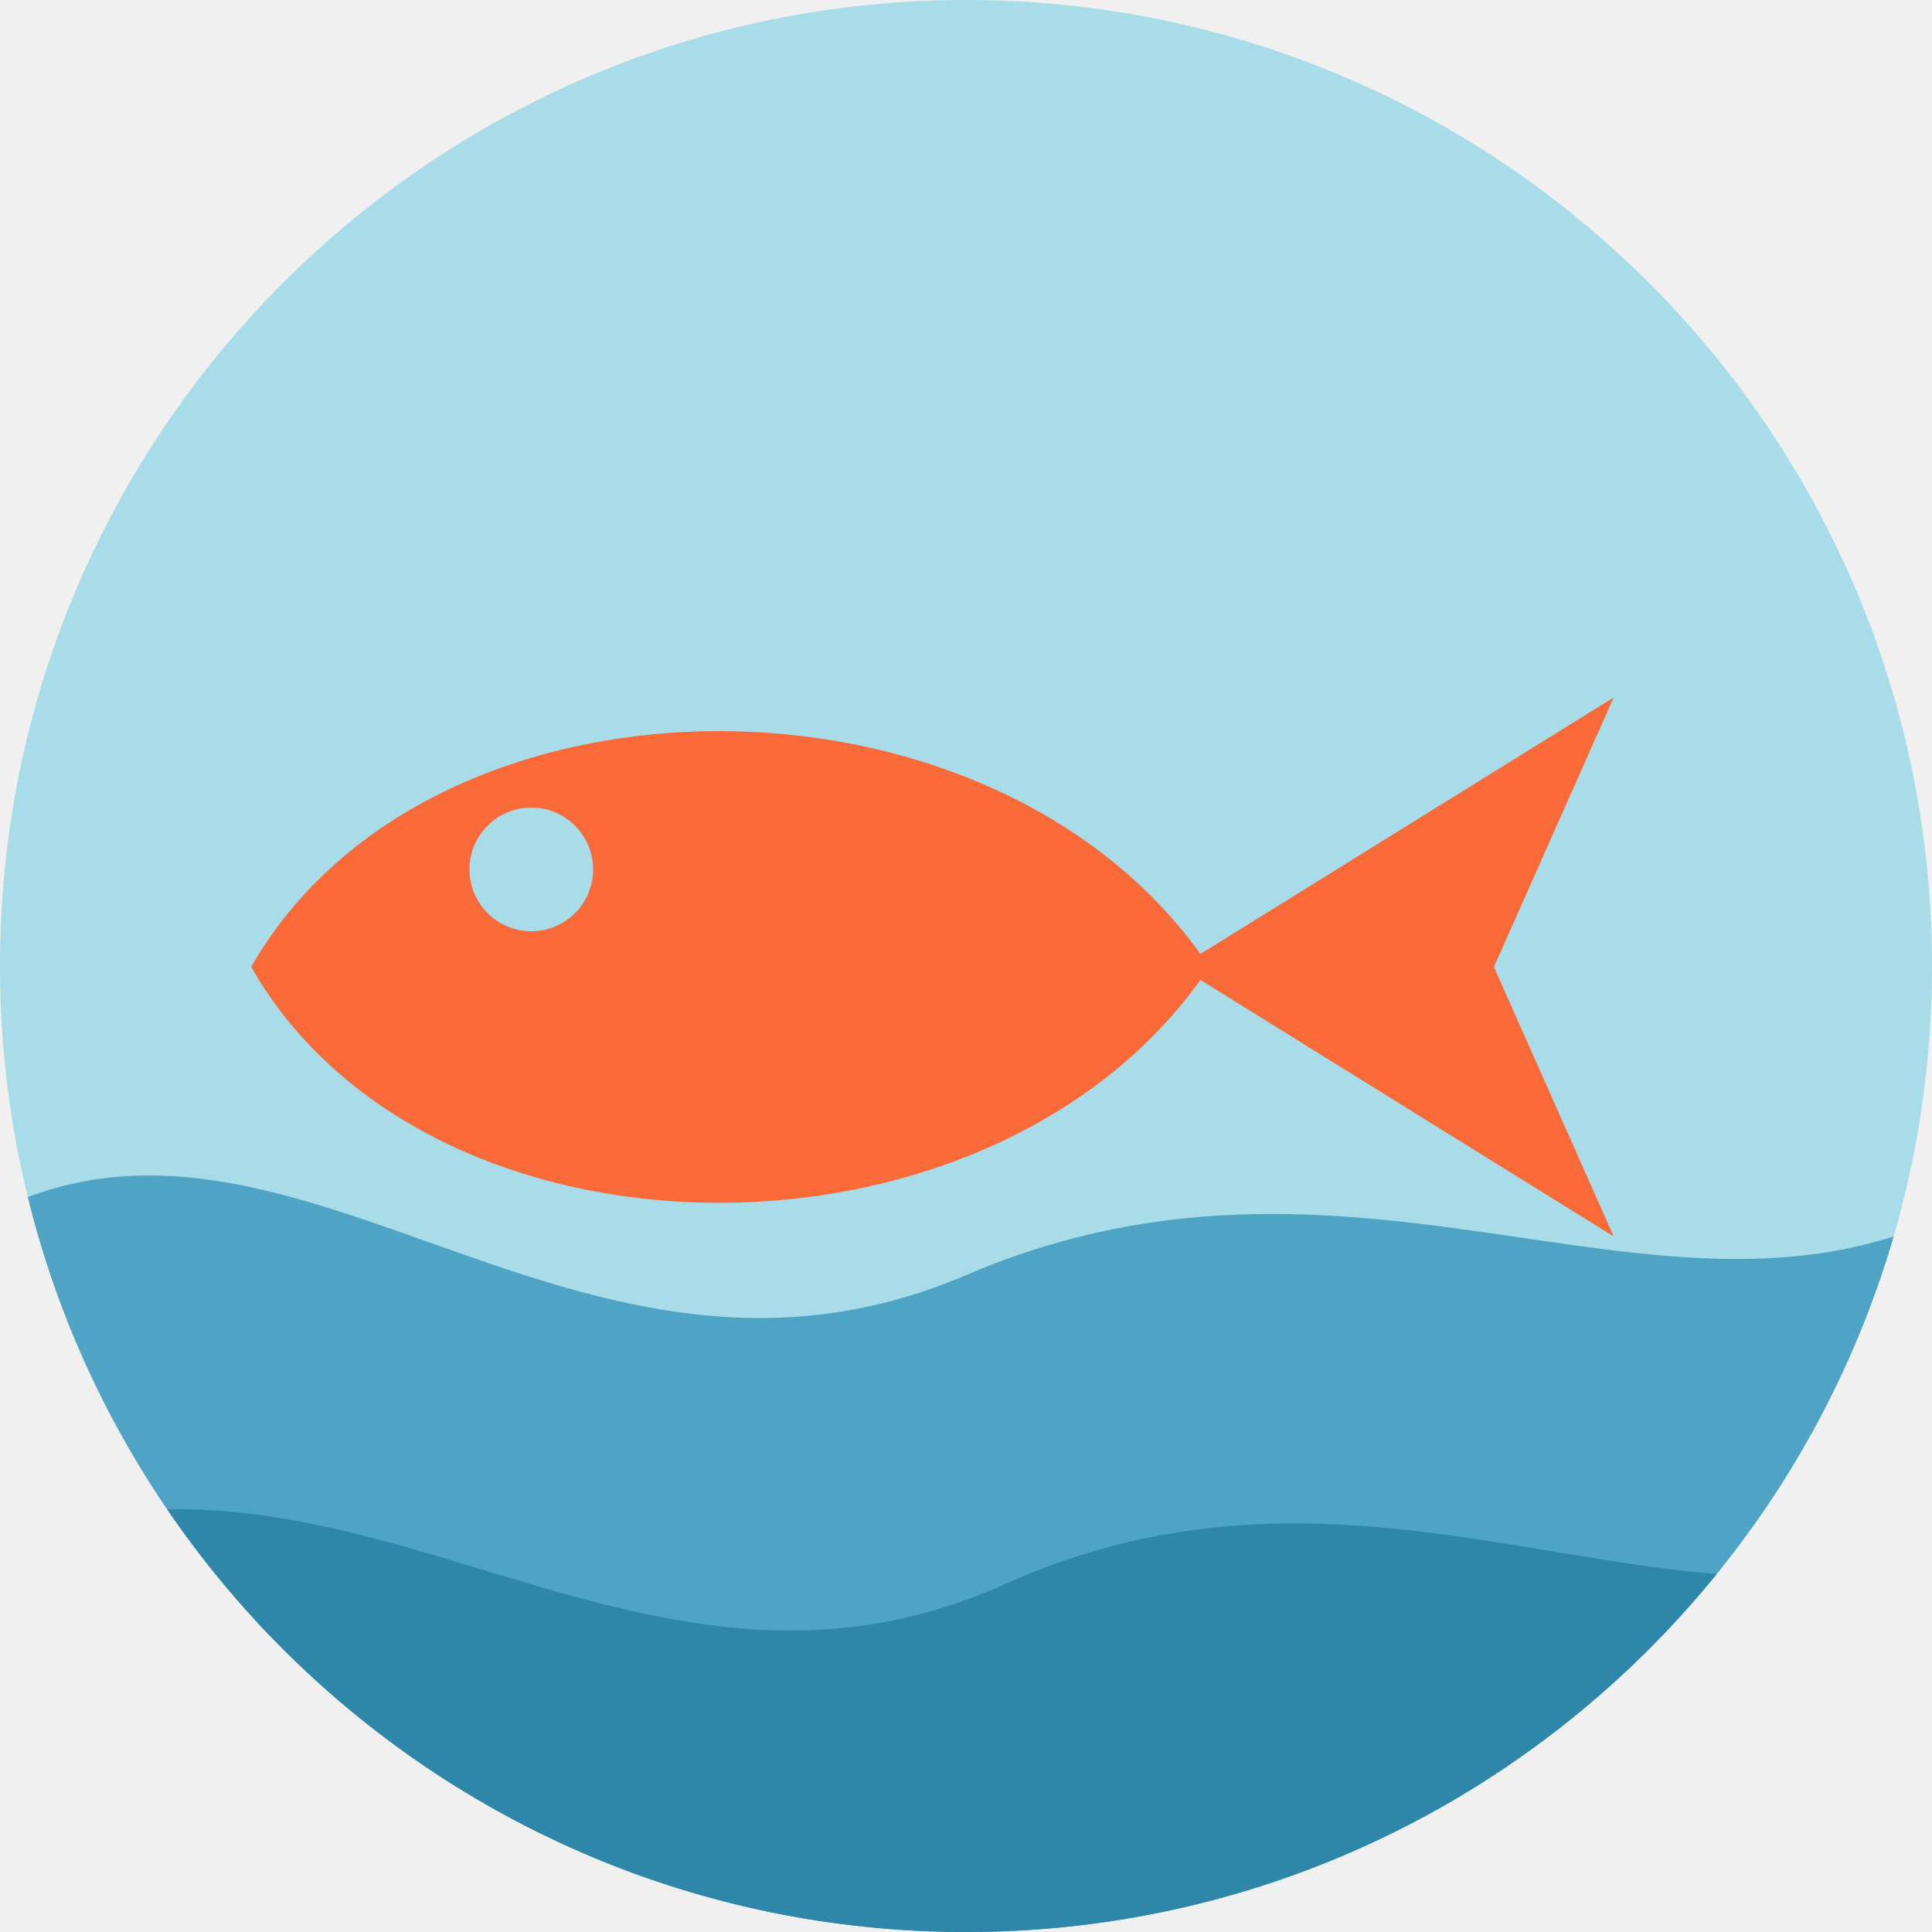
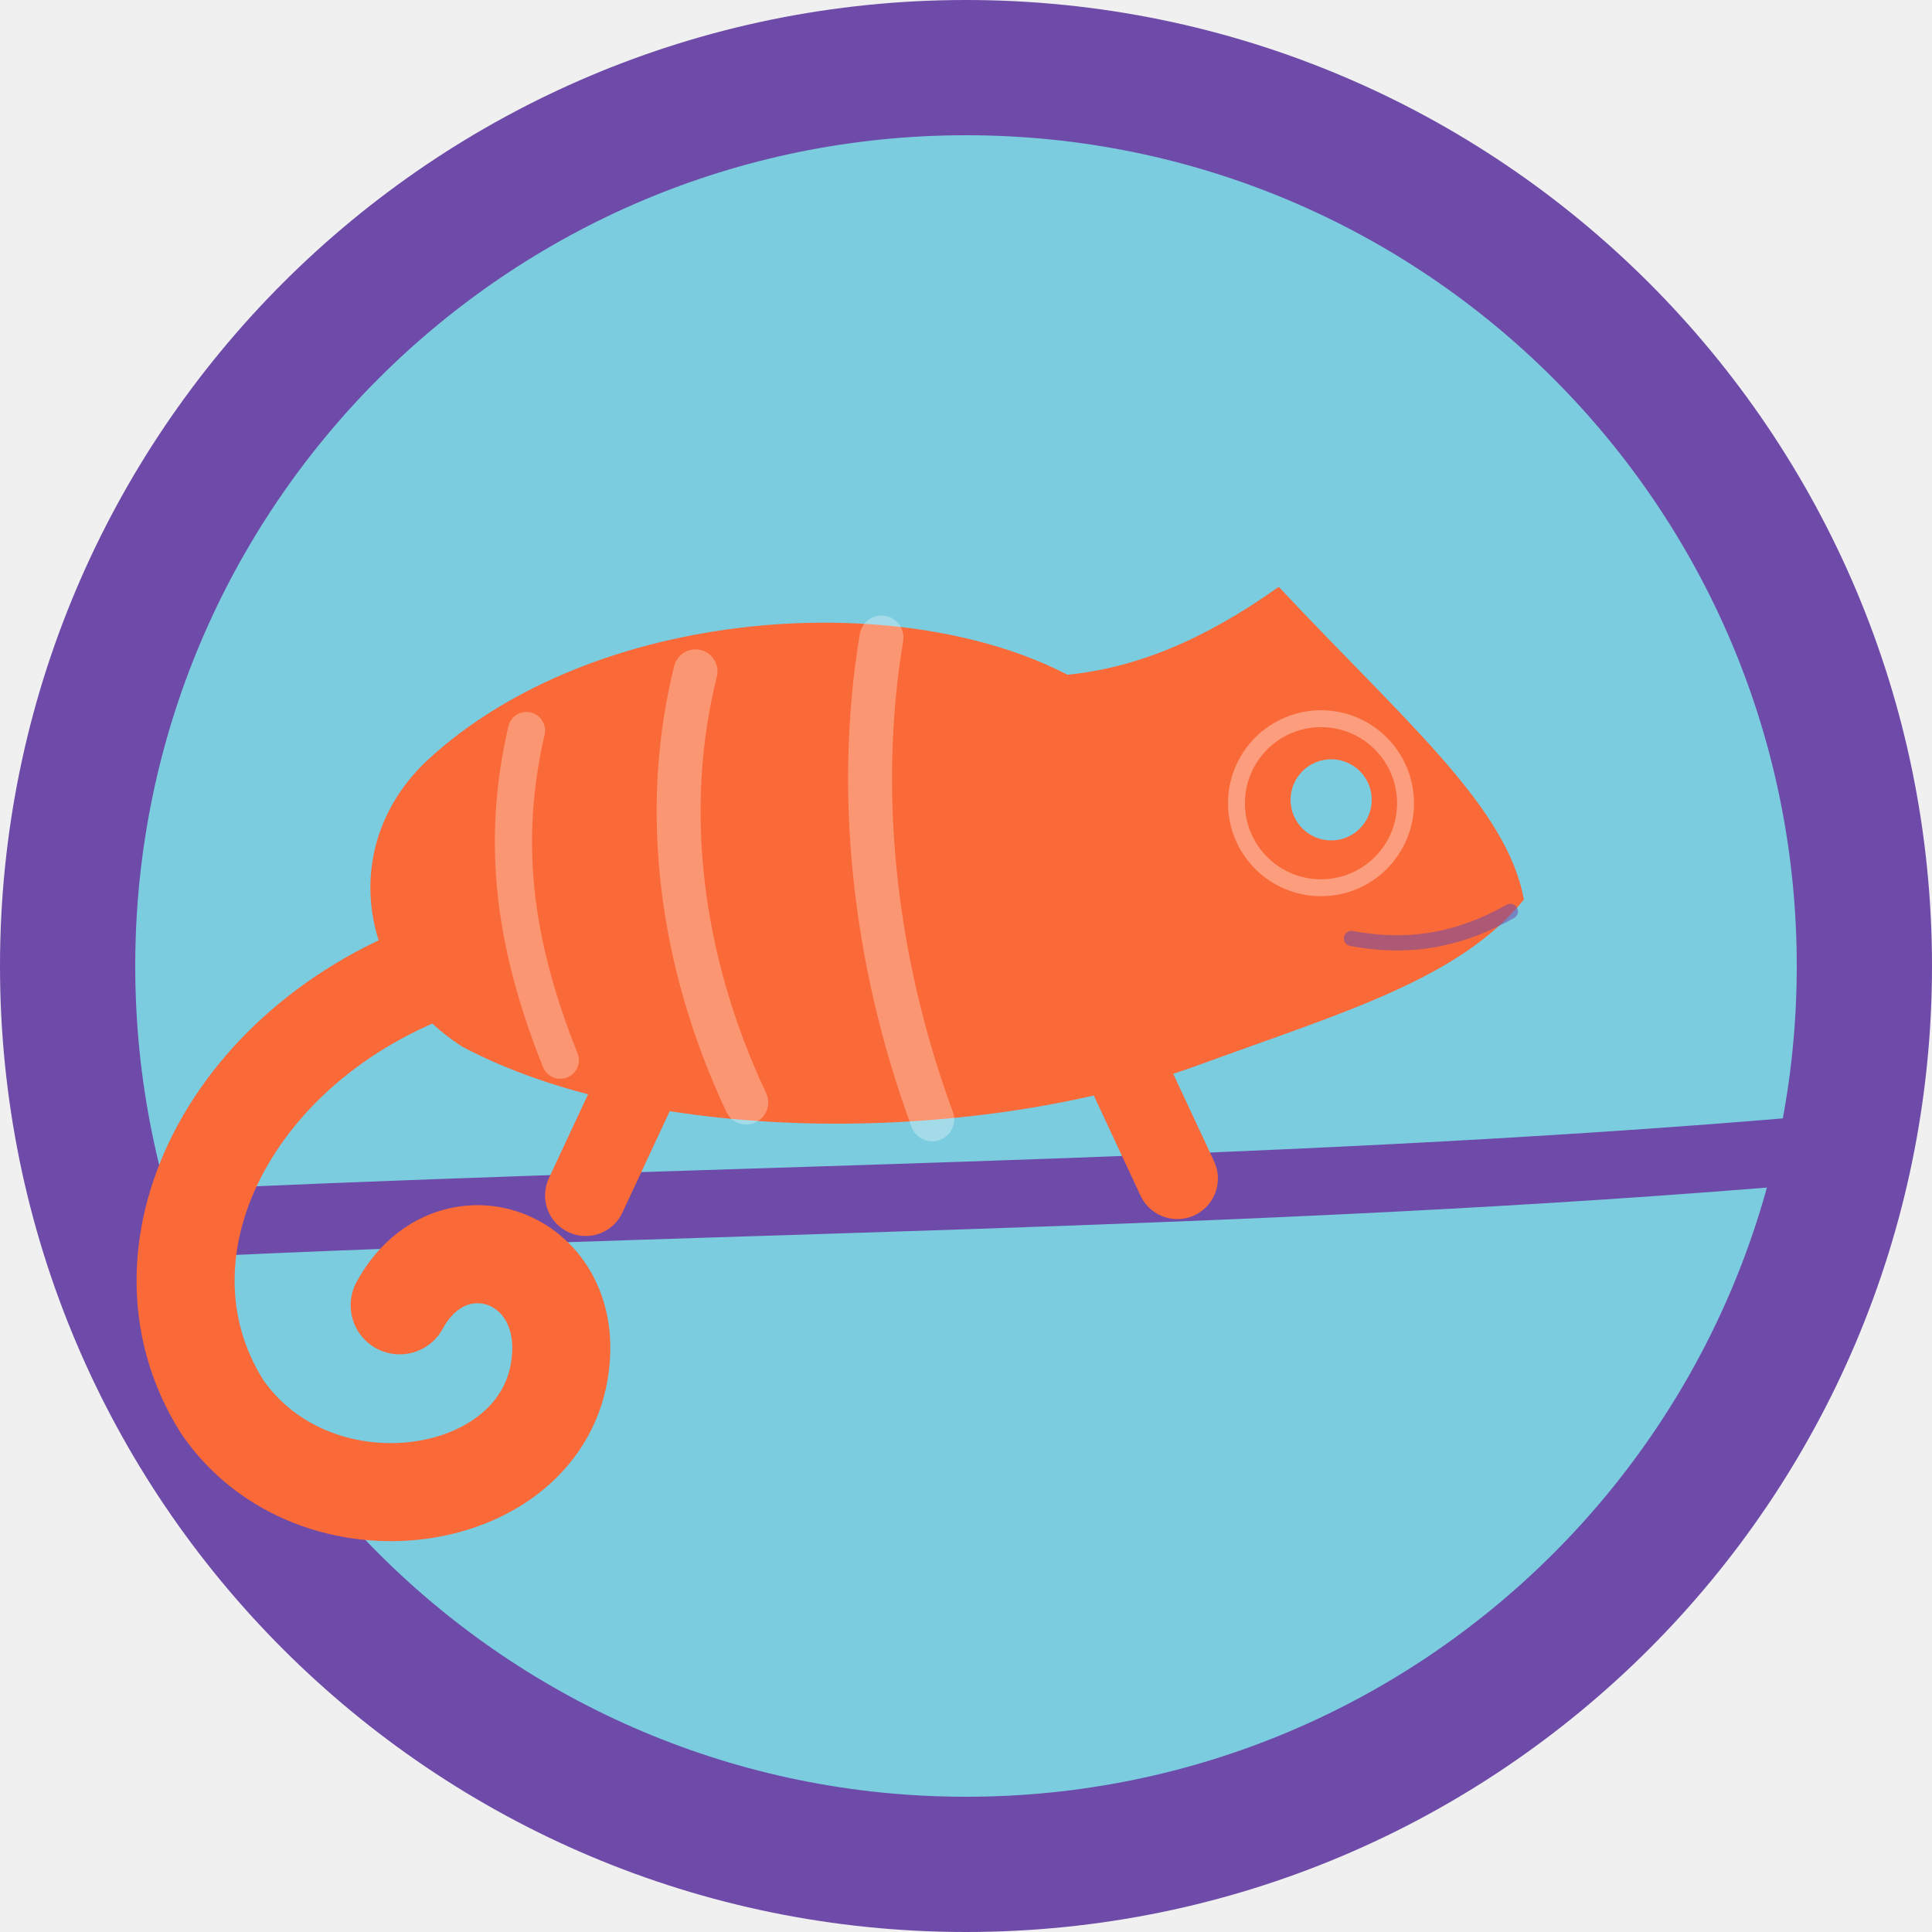
- <svg xmlns="http://www.w3.org/2000/svg" viewBox="0 0 200 200">
-   <defs>
-     <clipPath id="f">
-       <circle cx="100" cy="100" r="100" />
-     </clipPath>
-   </defs>
-   <g clip-path="url(#f)">
-     <rect width="200" height="200" fill="#A8DCE9" />
-     <path fill="#4FA3C4" d="M-5 128 C 28 106, 58 150, 100 132 C 142 114, 174 142, 205 124 L 205 205 L -5 205 Z" />
-     <path fill="#2E86A8" d="M-5 162 C 34 142, 64 182, 104 164 C 144 146, 176 174, 205 158 L 205 205 L -5 205 Z" />
-     <g transform="translate(26,66) scale(1.55)">
-       <path fill="#FA6938" d="M0 22 C 12 1, 50 1, 64 22 C 50 43, 12 43, 0 22 Z" />
-       <path fill="#FA6938" d="M62 22 L 91 4 L 83 22 L 91 40 Z" />
+ <svg xmlns="http://www.w3.org/2000/svg" viewBox="0 0 2000 2000" width="64" height="64">
+   <circle cx="1000" cy="1000" r="930" fill="#7CCCE0" stroke="#6E4BA8" stroke-width="140" />
+   <path d="M 120 1270 C 700 1240, 1300 1240, 1880 1190" fill="none" stroke="#6E4BA8" stroke-width="70" stroke-linecap="round" />
+   <g transform="translate(1000 1010) scale(1.75) translate(-1040 -1030)">
+     <g>
+       <path d="M 745 1020 C 610 1060, 540 1190, 600 1285 C 655 1365, 790 1345, 800 1260 C 808 1195, 735 1170, 705 1225" fill="none" stroke="#FA6938" stroke-width="58" stroke-linecap="round" />
+       <path d="M 850 1085 L 815 1160" stroke="#FA6938" stroke-width="48" stroke-linecap="round" />
+       <path d="M 1130 1075 L 1165 1150" stroke="#FA6938" stroke-width="48" stroke-linecap="round" />
+       <path d="M 1370 985 C 1360 930, 1300 880, 1225 800 C 1180 832, 1140 848, 1100 852 C 1000 800, 820 812, 722 902 C 668 952, 680 1032, 742 1072 C 855 1132, 1050 1130, 1180 1082 C 1262 1052, 1332 1032, 1370 985 Z" fill="#FA6938" />
+       <path d="M 880 850 C 860 930, 870 1020, 910 1105" fill="none" stroke="#fff" stroke-opacity=".3" stroke-width="26" stroke-linecap="round" />
+       <path d="M 990 830 C 975 920, 985 1020, 1020 1115" fill="none" stroke="#fff" stroke-opacity=".3" stroke-width="26" stroke-linecap="round" />
+       <path d="M 780 885 C 765 950, 772 1010, 800 1080" fill="none" stroke="#fff" stroke-opacity=".3" stroke-width="22" stroke-linecap="round" />
+       <circle cx="1250" cy="928" r="50" fill="#FA6938" stroke="#fff" stroke-opacity=".35" stroke-width="10" />
+       <circle cx="1256" cy="926" r="24" fill="#7CCCE0" />
+       <path d="M 1362 992 C 1330 1010, 1300 1014, 1268 1008" fill="none" stroke="#6E4BA8" stroke-opacity=".55" stroke-width="9" stroke-linecap="round" />
    </g>
-     <circle cx="55" cy="90" r="6.4" fill="#A8DCE9" />
  </g>
</svg>
